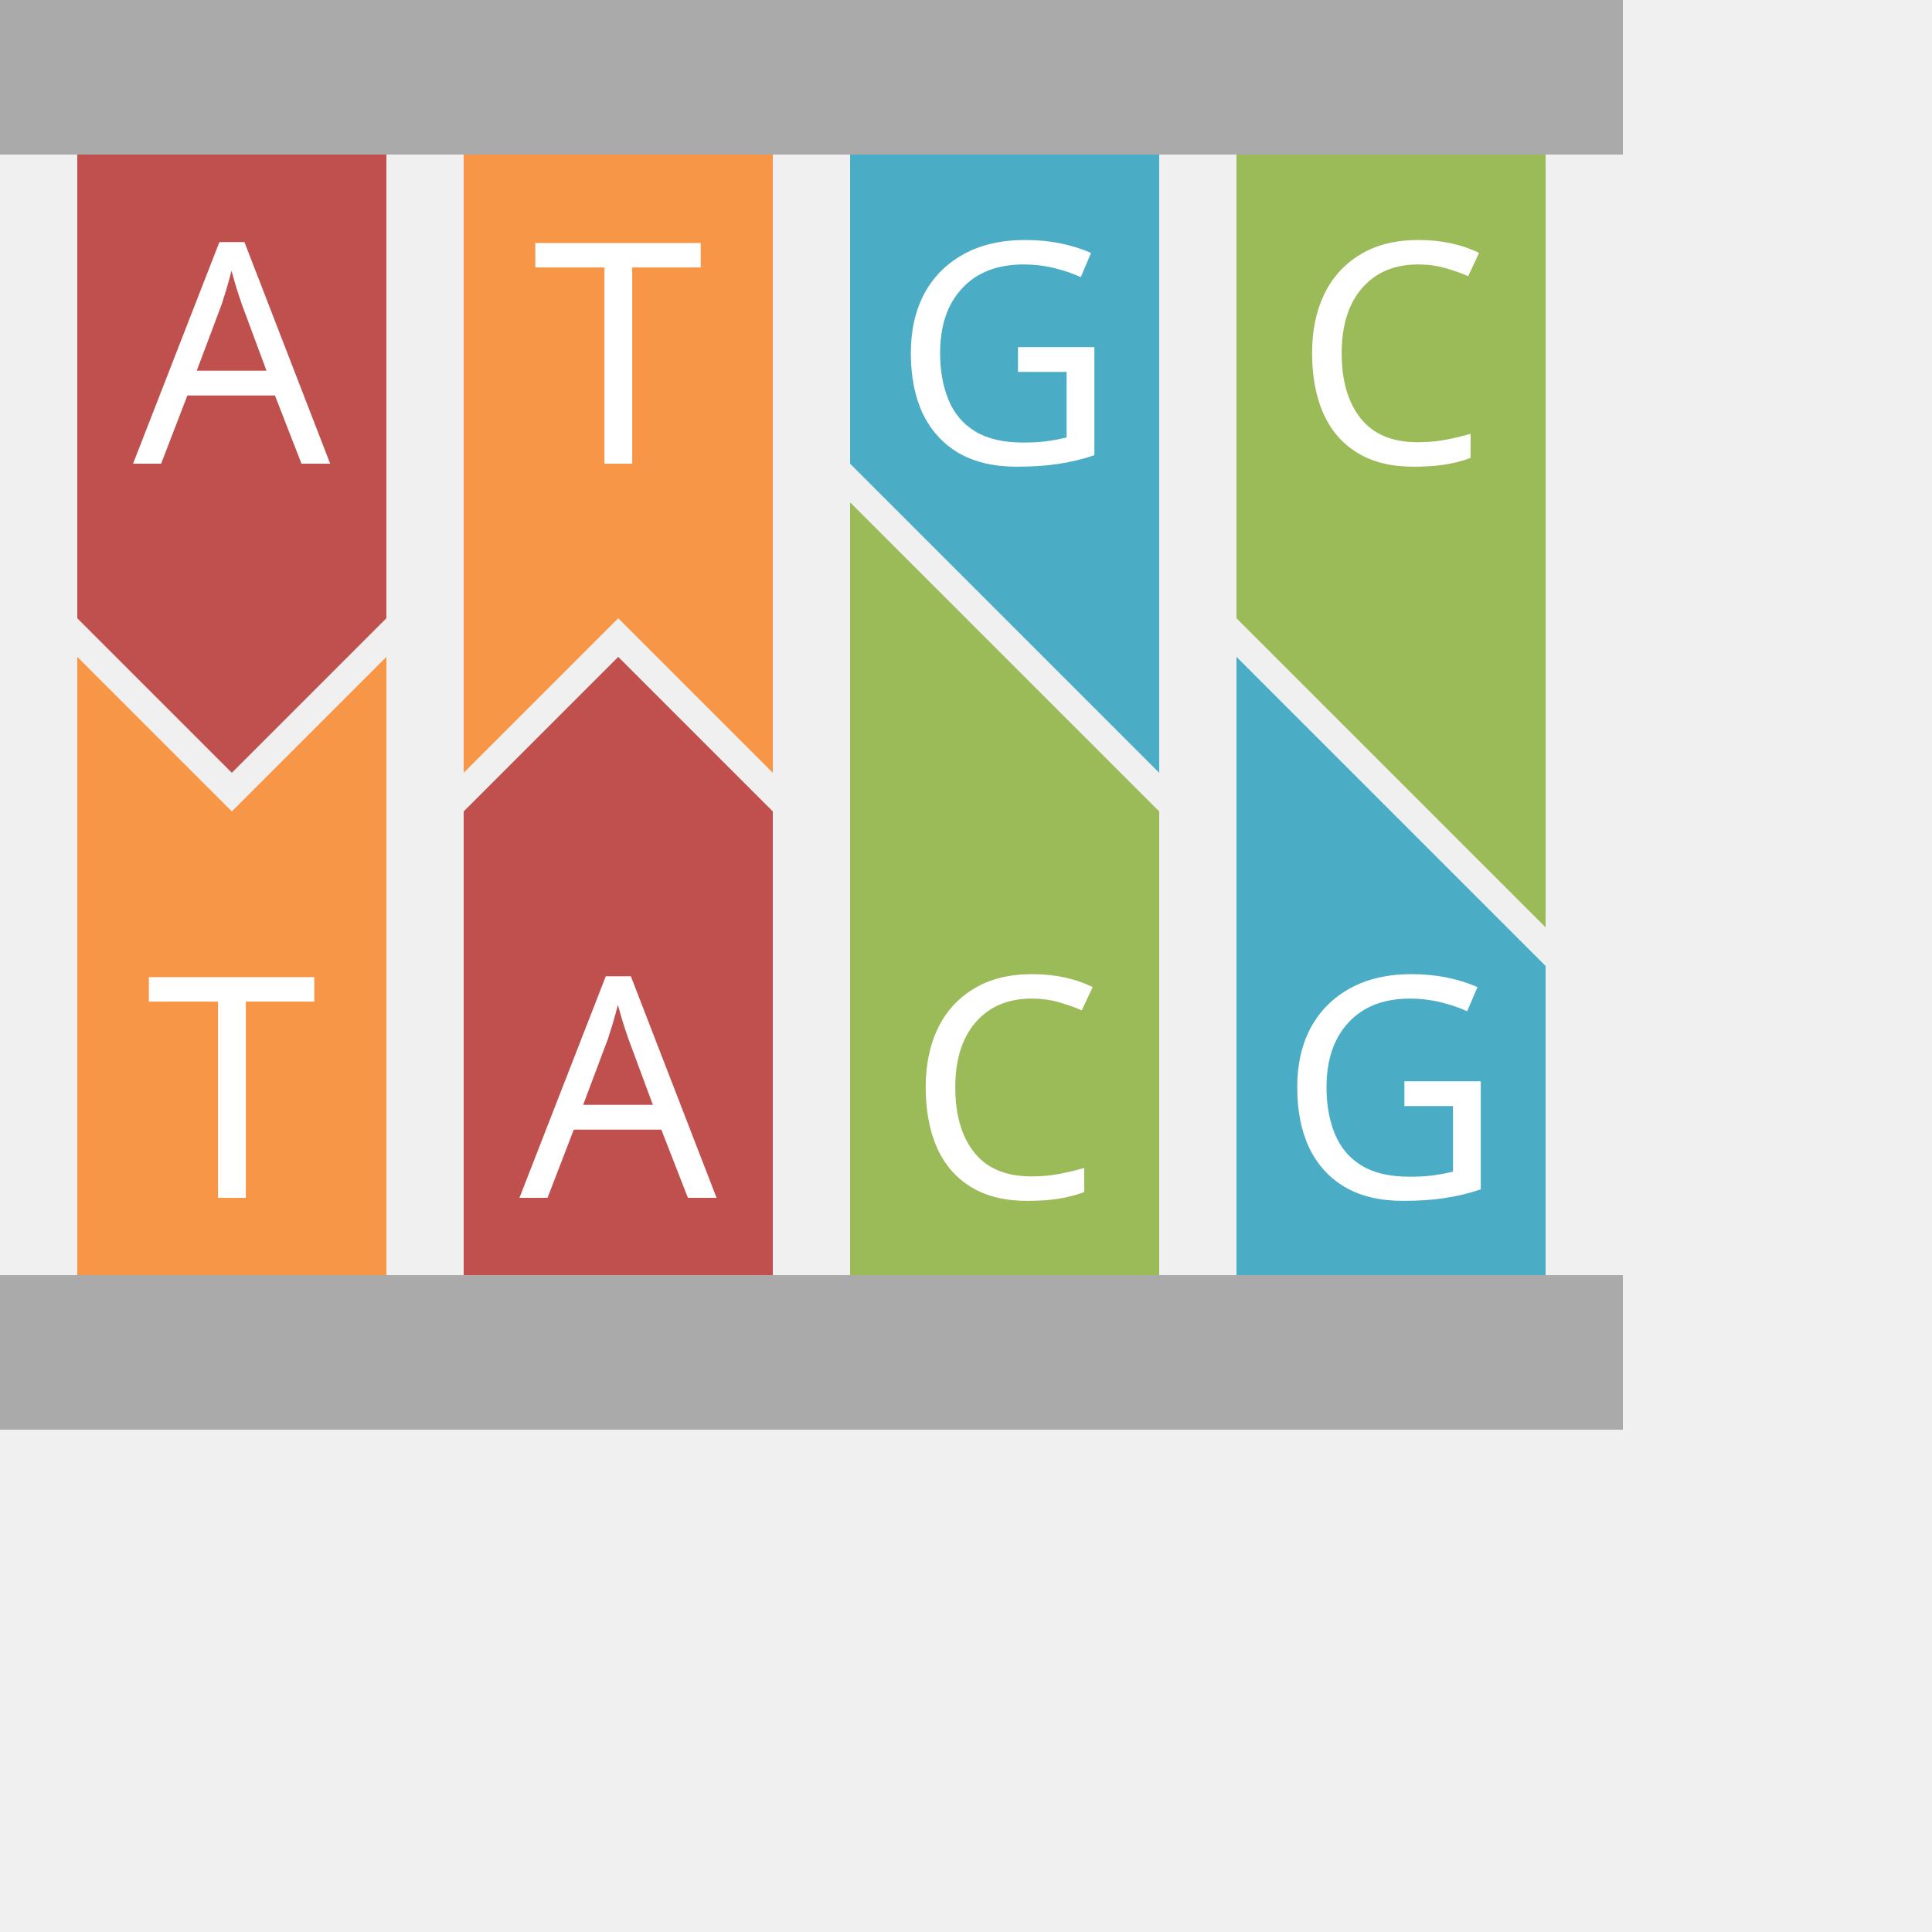
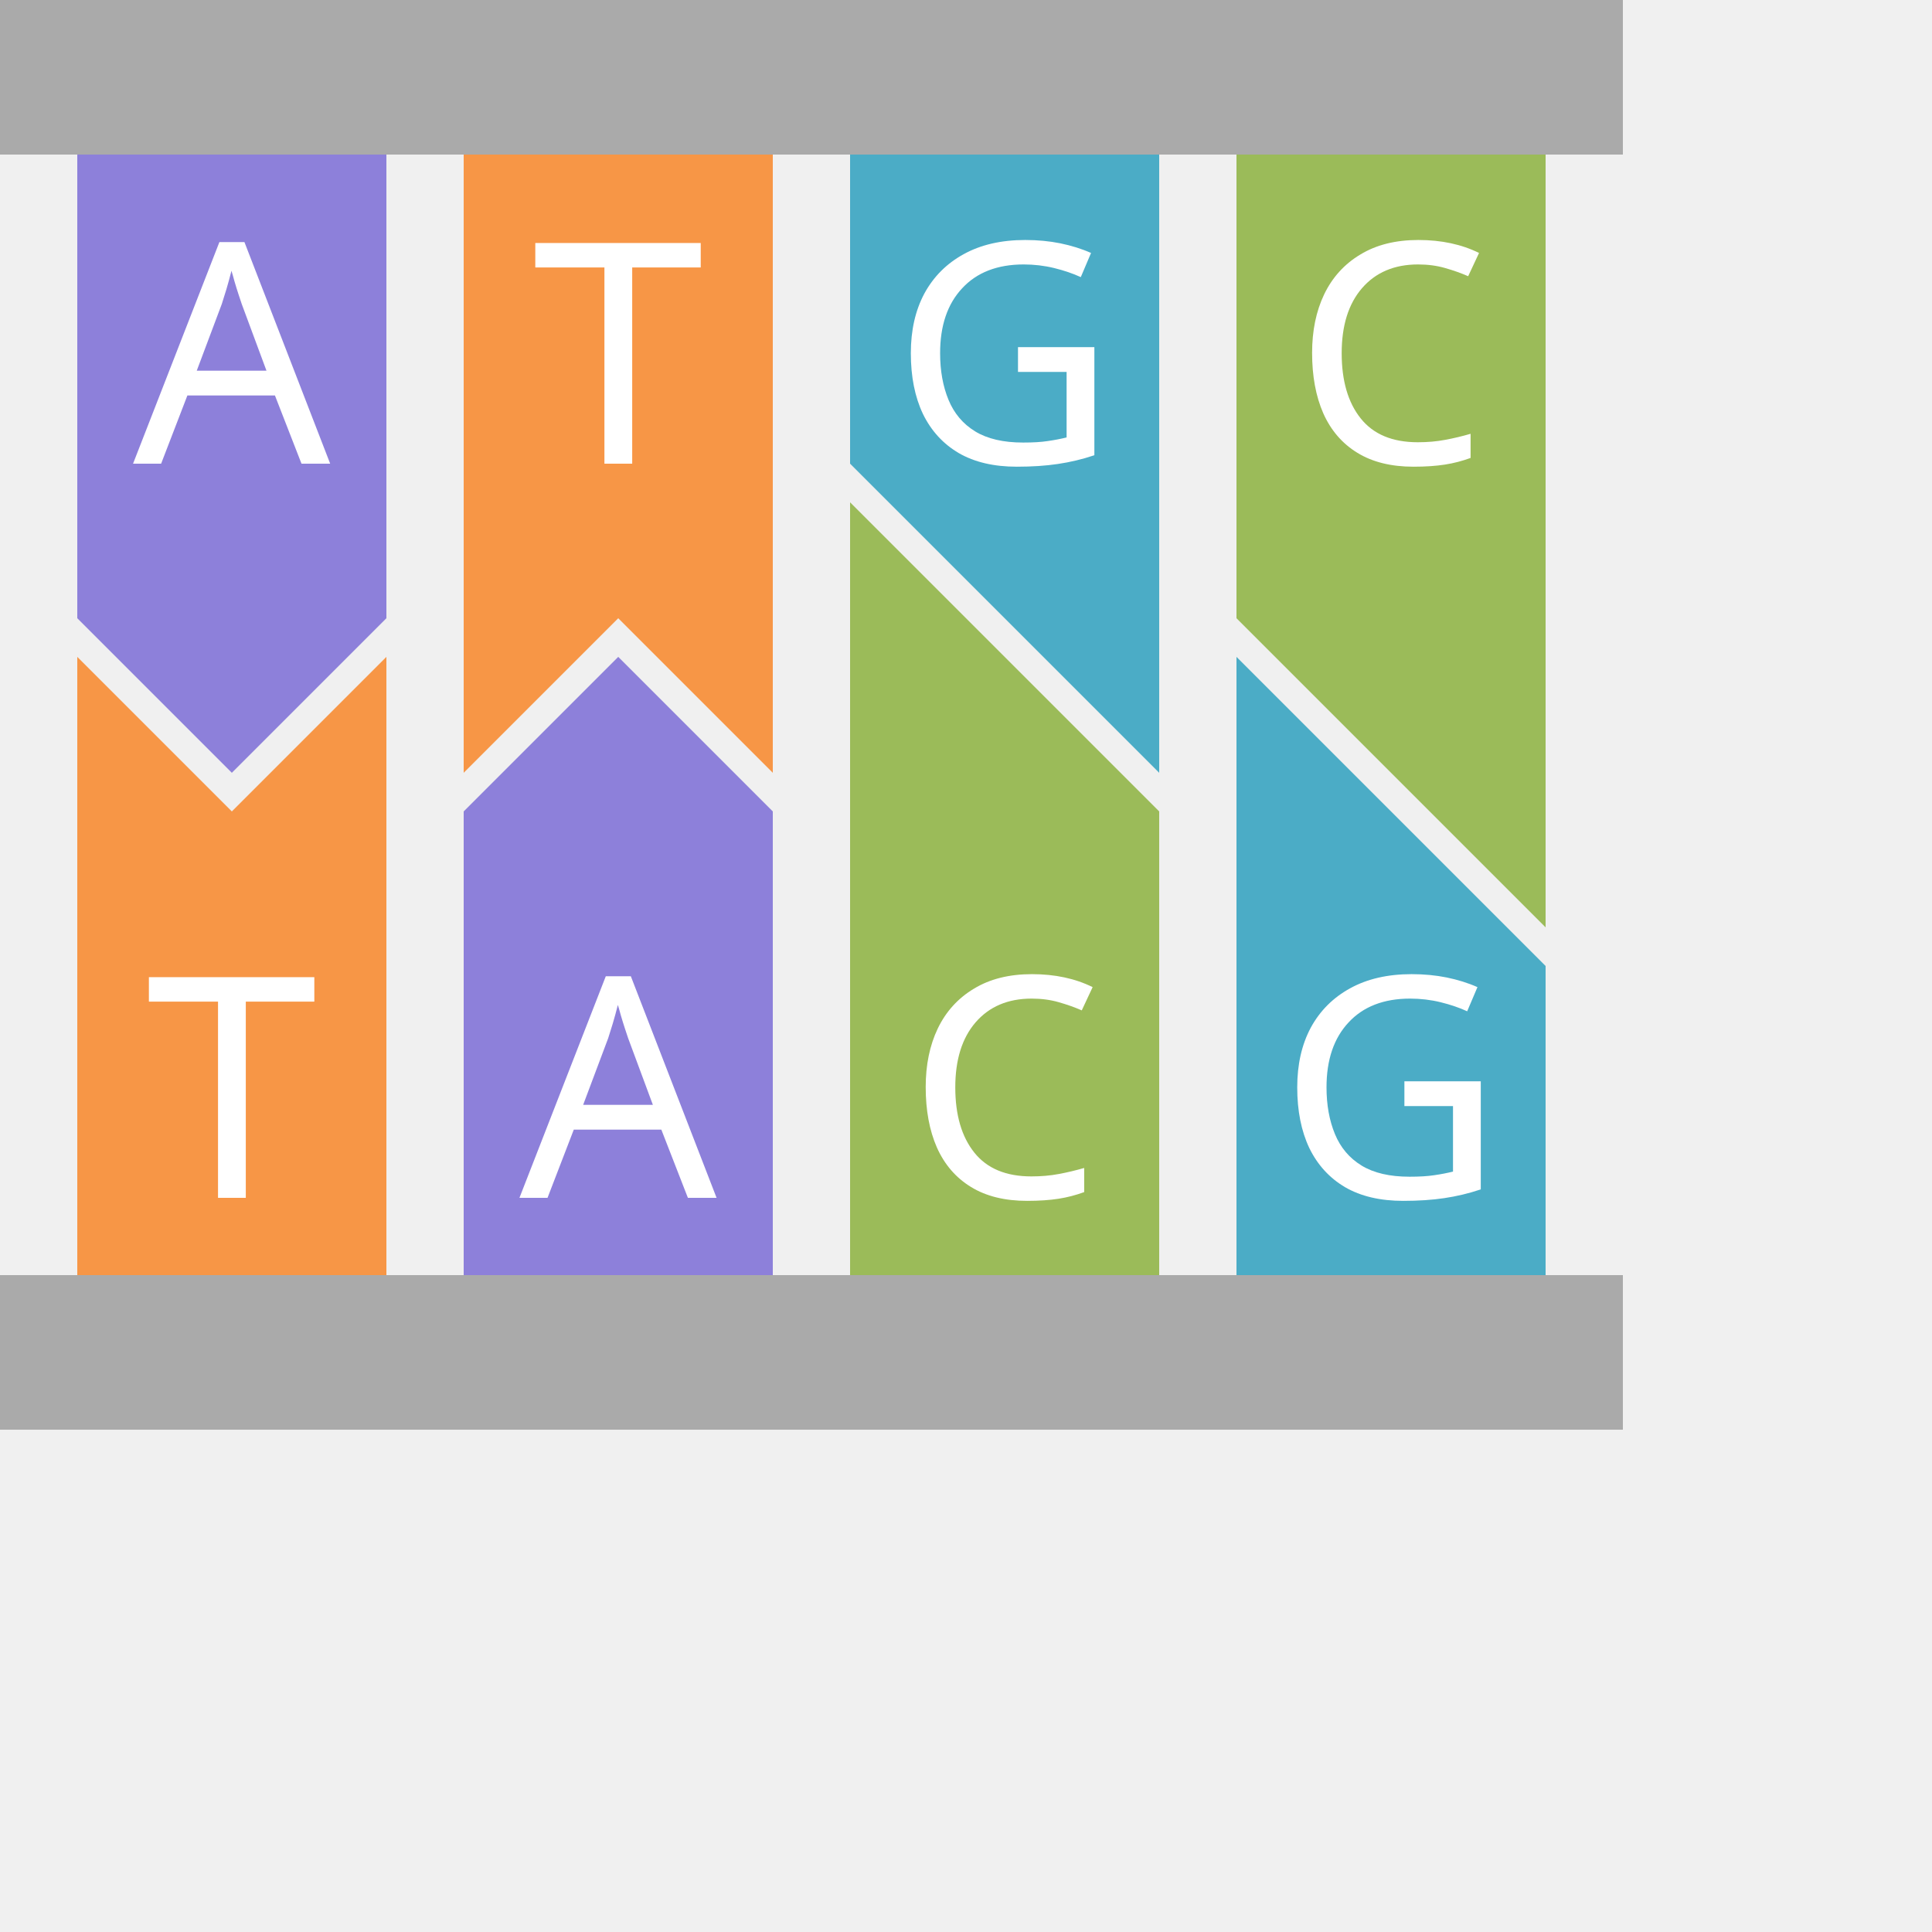
<svg xmlns="http://www.w3.org/2000/svg" xmlns:xlink="http://www.w3.org/1999/xlink" width="100" height="100">
  <style>
    rect {
    	fill: #aaa;
    }
  </style>
  <def>
    <g class="base" id="a">
-       <path fill="#c0504d" d="m0 66 h16 v-24 l-8 -8 -8 8z" />
+       <path fill="#8D80DA" d="m0 66 h16 v-24 l-8 -8 -8 8z" />
      <text style="fill:#fff;font-family:sans;text-anchor:middle;font-size:16px;" x="8" y="62">A</text>
    </g>
    <g class="base" id="a2">
-       <path fill="#c0504d" d="m0 8 h16 v24 l-8 8 -8 -8z" />
+       <path fill="#8D80DA" d="m0 8 h16 v24 l-8 8 -8 -8z" />
      <text style="fill:#fff;font-family:sans;text-anchor:middle;font-size:16px;" x="8" y="24">A</text>
    </g>
    <g class="base" id="t">
      <path fill="#f79646" d="m0 66 h16 v-32 l-8 8 -8 -8z" />
      <text style="fill:#fff;font-family:sans;text-anchor:middle;font-size:16px;" x="8" y="62">T</text>
    </g>
    <g class="base" id="t2">
      <path fill="#f79646" d="m0 8 h16 v32 l-8 -8 -8 8z" />
      <text style="fill:#fff;font-family:sans;text-anchor:middle;font-size:16px;" x="8" y="24">T</text>
    </g>
    <g class="base" id="g">
      <path fill="#4bacc6" d="m0 66 h16 v-16 l-16 -16z" />
      <text style="fill:#fff;font-family:sans;text-anchor:middle;font-size:16px;" x="8" y="62">G</text>
    </g>
    <g class="base" id="g2">
      <path fill="#4bacc6" d="m0 8 h16 v32 l-16 -16z" />
      <text style="fill:#fff;font-family:sans;text-anchor:middle;font-size:16px;" x="8" y="24">G</text>
    </g>
    <g class="base" id="c">
      <path fill="#9bbb59" d="m0 66 h16 v-24 l-16 -16z" />
      <text style="fill:#fff;font-family:sans;text-anchor:middle;font-size:16px;" x="8" y="62">C</text>
    </g>
    <g class="base" id="c2">
      <path fill="#9bbb59" d="m0 8 h16 v40 l-16 -16z" />
      <text style="fill:#fff;font-family:sans;text-anchor:middle;font-size:16px;" x="8" y="24">C</text>
    </g>
  </def>
  <use x="4" y="0" xlink:href="#a2" />
  <use x="4" y="0" xlink:href="#t" />
  <use x="24" y="0" xlink:href="#t2" />
  <use x="24" y="0" xlink:href="#a" />
  <use x="44" y="0" xlink:href="#g2" />
  <use x="44" y="0" xlink:href="#c" />
  <use x="64" y="0" xlink:href="#c2" />
  <use x="64" y="0" xlink:href="#g" />
  <rect x="0" y="0" width="84" height="8" />
  <rect x="0" y="66" width="84" height="8" />
</svg>
